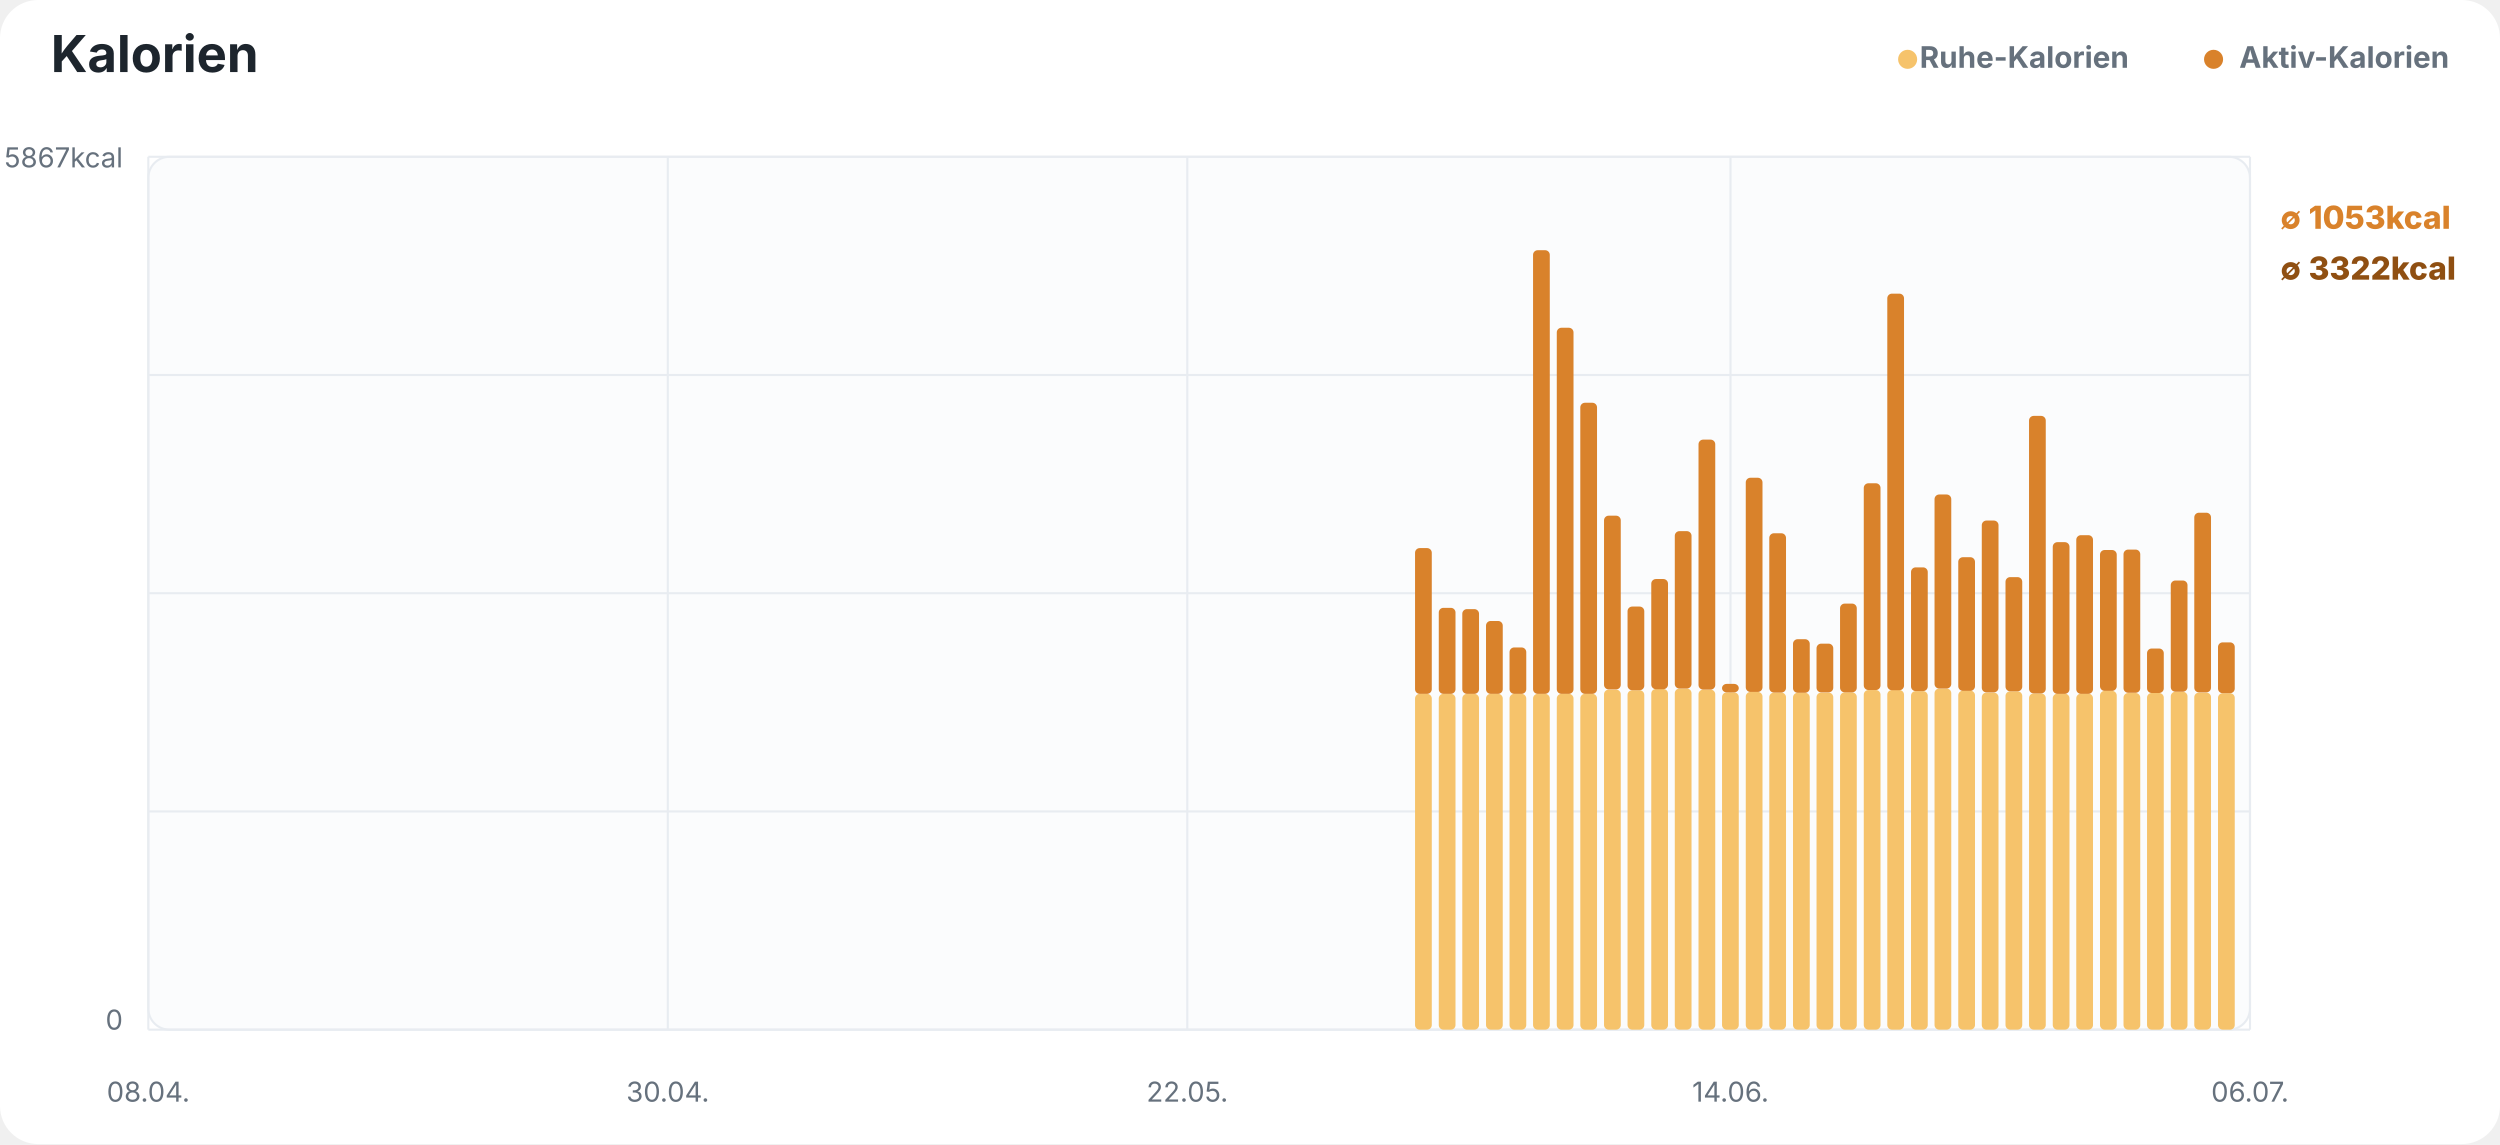
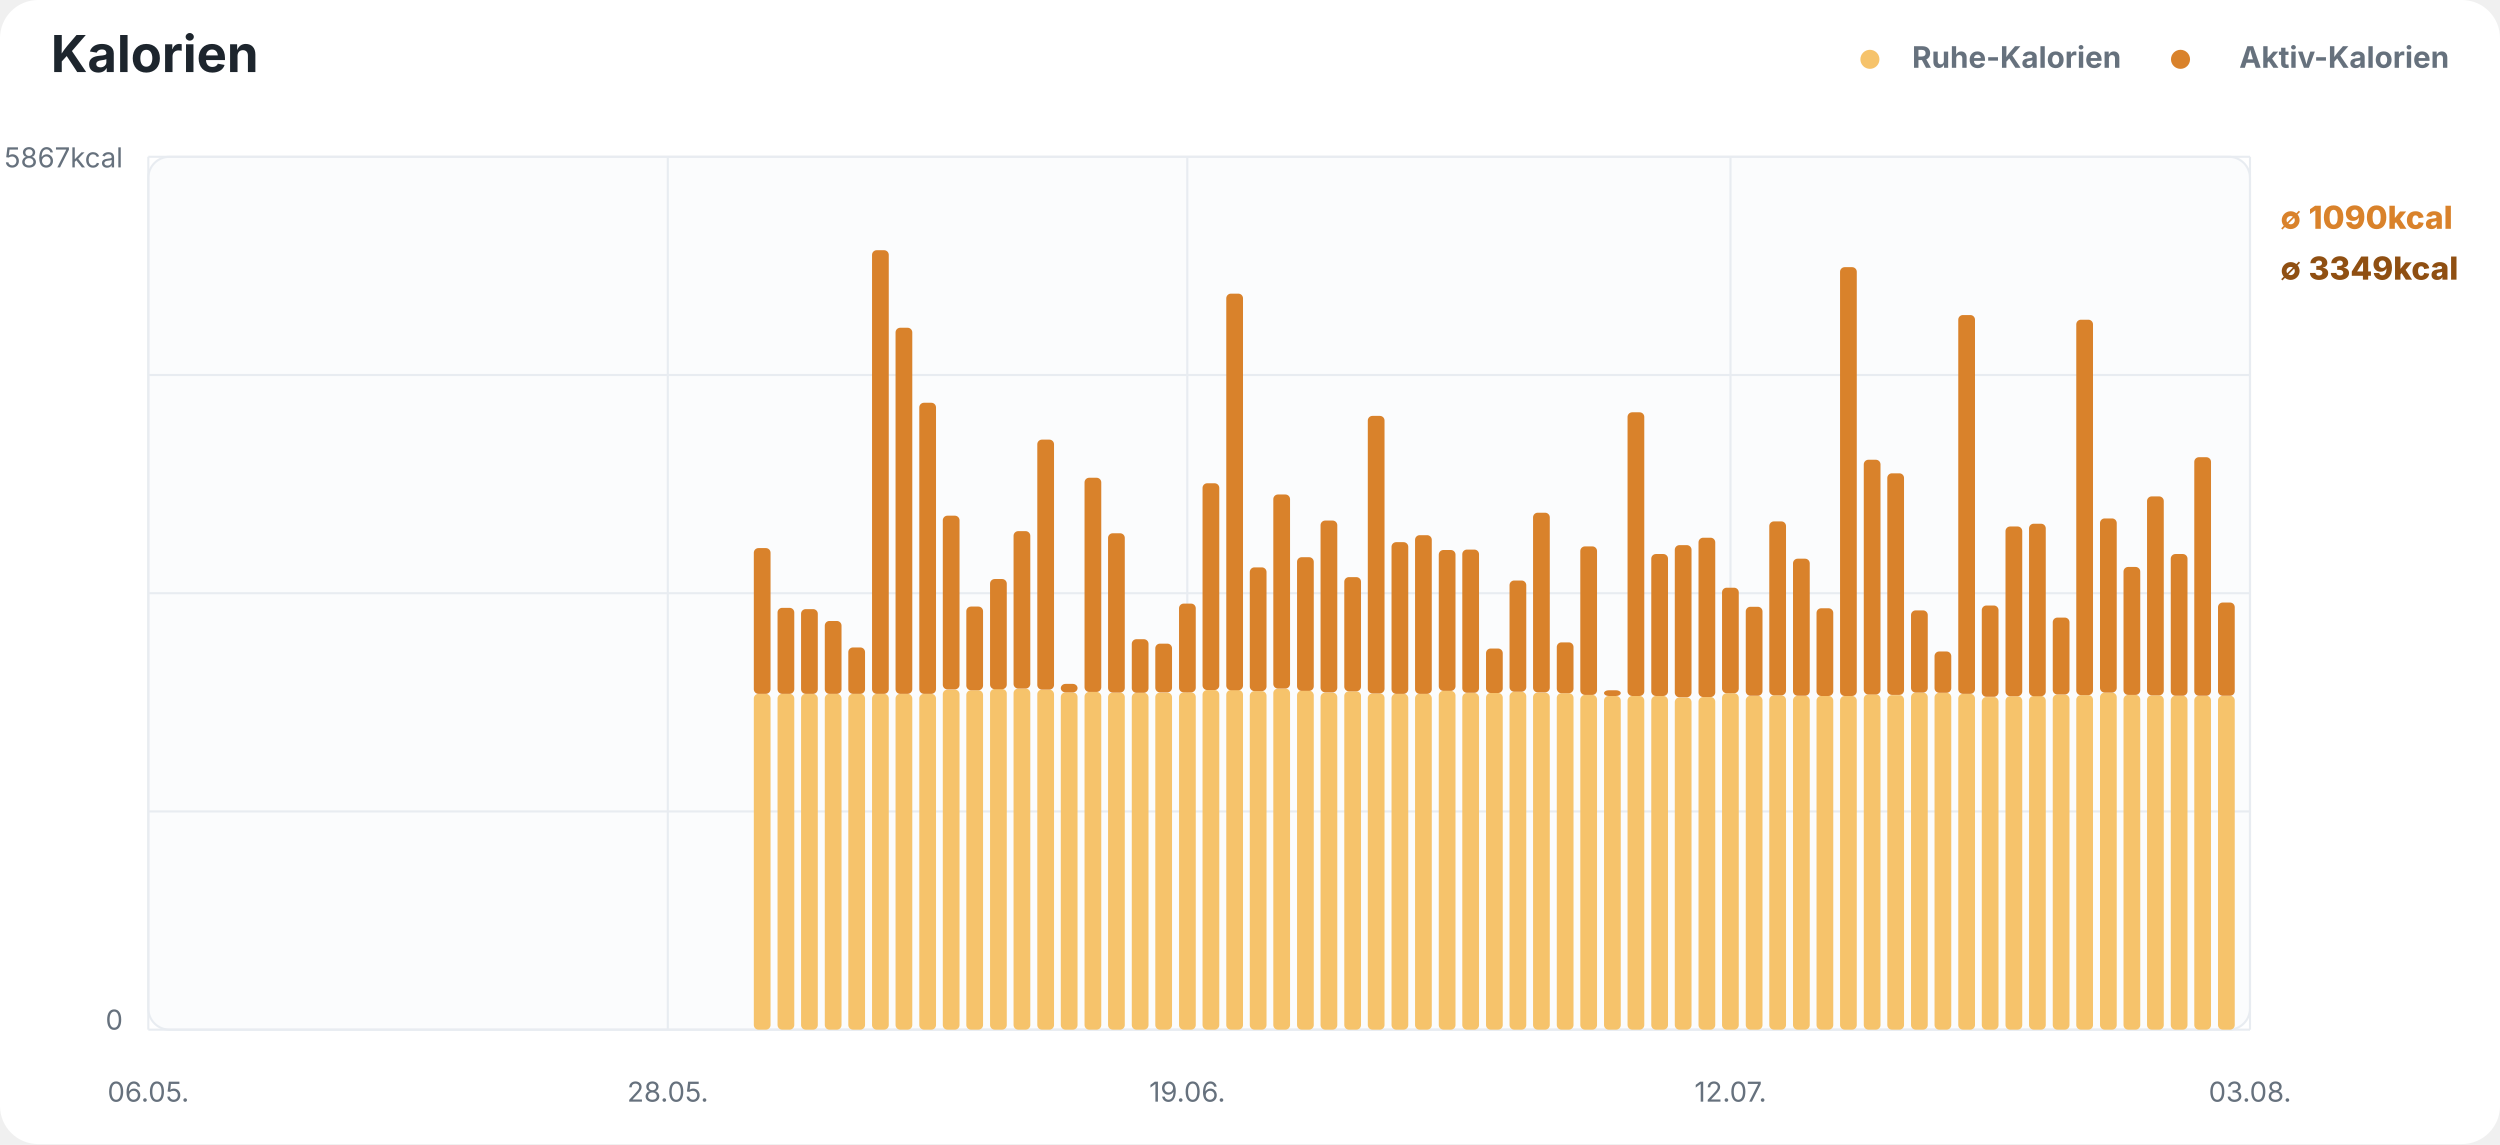
<svg xmlns="http://www.w3.org/2000/svg" viewBox="0 0 1180 540" role="img" aria-label="Kalorien">
  <rect x="0" y="0" width="1180" height="540" rx="18" fill="#ffffff" />
  <rect x="70" y="74" width="992" height="412" rx="10" fill="#fbfcfd" stroke="#e8ecf1" />
  <text x="24" y="34" fill="#1d252d" font-size="24" font-weight="700" font-family="Inter, system-ui, sans-serif">Kalorien</text>
  <line x1="70" y1="74.0" x2="1062" y2="74.0" stroke="#e8ecf1" stroke-width="1" />
  <line x1="70" y1="177.0" x2="1062" y2="177.0" stroke="#e8ecf1" stroke-width="1" />
  <line x1="70" y1="280.0" x2="1062" y2="280.0" stroke="#e8ecf1" stroke-width="1" />
  <line x1="70" y1="383.0" x2="1062" y2="383.0" stroke="#e8ecf1" stroke-width="1" />
  <line x1="70" y1="486.0" x2="1062" y2="486.0" stroke="#e8ecf1" stroke-width="1" />
  <line x1="70.0" y1="74" x2="70.0" y2="486" stroke="#e8ecf1" stroke-width="1" />
-   <text x="70.0" y="520" text-anchor="middle" fill="#66717d" font-size="13" font-family="Inter, system-ui, sans-serif">08.04.</text>
+   <text x="70.0" y="520" text-anchor="middle" fill="#66717d" font-size="13" font-family="Inter, system-ui, sans-serif">06.05.</text>
  <line x1="315.2" y1="74" x2="315.2" y2="486" stroke="#e8ecf1" stroke-width="1" />
-   <text x="315.2" y="520" text-anchor="middle" fill="#66717d" font-size="13" font-family="Inter, system-ui, sans-serif">30.04.</text>
+   <text x="315.2" y="520" text-anchor="middle" fill="#66717d" font-size="13" font-family="Inter, system-ui, sans-serif">28.05.</text>
  <line x1="560.4" y1="74" x2="560.4" y2="486" stroke="#e8ecf1" stroke-width="1" />
-   <text x="560.4" y="520" text-anchor="middle" fill="#66717d" font-size="13" font-family="Inter, system-ui, sans-serif">22.05.</text>
+   <text x="560.4" y="520" text-anchor="middle" fill="#66717d" font-size="13" font-family="Inter, system-ui, sans-serif">19.06.</text>
  <line x1="816.8" y1="74" x2="816.8" y2="486" stroke="#e8ecf1" stroke-width="1" />
-   <text x="816.8" y="520" text-anchor="middle" fill="#66717d" font-size="13" font-family="Inter, system-ui, sans-serif">14.06.</text>
+   <text x="816.8" y="520" text-anchor="middle" fill="#66717d" font-size="13" font-family="Inter, system-ui, sans-serif">12.07.</text>
  <line x1="1062.0" y1="74" x2="1062.0" y2="486" stroke="#e8ecf1" stroke-width="1" />
-   <text x="1062.0" y="520" text-anchor="middle" fill="#66717d" font-size="13" font-family="Inter, system-ui, sans-serif">06.07.</text>
+   <text x="1062.0" y="520" text-anchor="middle" fill="#66717d" font-size="13" font-family="Inter, system-ui, sans-serif">03.08.</text>
  <text x="58" y="79" text-anchor="end" fill="#66717d" font-size="13" font-family="Inter, system-ui, sans-serif">5867kcal</text>
  <text x="58" y="486" text-anchor="end" fill="#66717d" font-size="13" font-family="Inter, system-ui, sans-serif">0</text>
-   <rect x="667.9" y="327.5" width="7.9" height="158.5" rx="2.2" fill="#f6c36b" />
-   <rect x="667.9" y="258.7" width="7.9" height="68.8" rx="2.2" fill="#d9822b" />
-   <rect x="679.1" y="327.5" width="7.9" height="158.5" rx="2.2" fill="#f6c36b" />
-   <rect x="679.1" y="286.9" width="7.9" height="40.6" rx="2.2" fill="#d9822b" />
-   <rect x="690.2" y="327.5" width="7.9" height="158.5" rx="2.2" fill="#f6c36b" />
-   <rect x="690.2" y="287.5" width="7.9" height="40.0" rx="2.2" fill="#d9822b" />
-   <rect x="701.4" y="327.5" width="7.9" height="158.5" rx="2.2" fill="#f6c36b" />
-   <rect x="701.4" y="293.1" width="7.9" height="34.4" rx="2.2" fill="#d9822b" />
-   <rect x="712.5" y="327.5" width="7.9" height="158.5" rx="2.2" fill="#f6c36b" />
-   <rect x="712.5" y="305.6" width="7.9" height="21.9" rx="2.2" fill="#d9822b" />
-   <rect x="723.6" y="327.5" width="7.9" height="158.5" rx="2.2" fill="#f6c36b" />
-   <rect x="723.6" y="118.1" width="7.9" height="209.4" rx="2.2" fill="#d9822b" />
-   <rect x="734.8" y="327.5" width="7.9" height="158.5" rx="2.2" fill="#f6c36b" />
-   <rect x="734.8" y="154.7" width="7.9" height="172.8" rx="2.2" fill="#d9822b" />
-   <rect x="745.9" y="327.5" width="7.9" height="158.5" rx="2.2" fill="#f6c36b" />
-   <rect x="745.9" y="190.1" width="7.9" height="137.4" rx="2.2" fill="#d9822b" />
-   <rect x="757.1" y="325.5" width="7.9" height="160.5" rx="2.2" fill="#f6c36b" />
-   <rect x="757.1" y="243.4" width="7.9" height="82.0" rx="2.2" fill="#d9822b" />
-   <rect x="768.2" y="325.8" width="7.9" height="160.2" rx="2.2" fill="#f6c36b" />
-   <rect x="768.2" y="286.3" width="7.9" height="39.5" rx="2.2" fill="#d9822b" />
-   <rect x="779.4" y="325.2" width="7.9" height="160.8" rx="2.2" fill="#f6c36b" />
-   <rect x="779.4" y="273.3" width="7.9" height="52.0" rx="2.2" fill="#d9822b" />
-   <rect x="790.5" y="325.0" width="7.9" height="161.0" rx="2.2" fill="#f6c36b" />
-   <rect x="790.5" y="250.7" width="7.9" height="74.3" rx="2.2" fill="#d9822b" />
-   <rect x="801.7" y="325.5" width="7.9" height="160.5" rx="2.2" fill="#f6c36b" />
-   <rect x="801.7" y="207.5" width="7.9" height="118.0" rx="2.2" fill="#d9822b" />
-   <rect x="812.8" y="326.8" width="7.9" height="159.2" rx="2.2" fill="#f6c36b" />
-   <rect x="812.8" y="322.8" width="7.9" height="4.0" rx="2.2" fill="#d9822b" />
-   <rect x="824.0" y="326.6" width="7.9" height="159.4" rx="2.2" fill="#f6c36b" />
-   <rect x="824.0" y="225.5" width="7.9" height="101.1" rx="2.2" fill="#d9822b" />
-   <rect x="835.1" y="326.9" width="7.9" height="159.1" rx="2.2" fill="#f6c36b" />
-   <rect x="835.1" y="251.7" width="7.9" height="75.2" rx="2.2" fill="#d9822b" />
-   <rect x="846.3" y="327.0" width="7.9" height="159.0" rx="2.2" fill="#f6c36b" />
-   <rect x="846.3" y="301.7" width="7.9" height="25.3" rx="2.2" fill="#d9822b" />
-   <rect x="857.4" y="326.9" width="7.9" height="159.1" rx="2.2" fill="#f6c36b" />
-   <rect x="857.4" y="303.8" width="7.9" height="23.0" rx="2.2" fill="#d9822b" />
-   <rect x="868.5" y="326.8" width="7.9" height="159.2" rx="2.2" fill="#f6c36b" />
-   <rect x="868.5" y="284.9" width="7.9" height="41.9" rx="2.2" fill="#d9822b" />
-   <rect x="879.7" y="325.7" width="7.9" height="160.3" rx="2.2" fill="#f6c36b" />
-   <rect x="879.7" y="228.1" width="7.9" height="97.6" rx="2.2" fill="#d9822b" />
-   <rect x="890.8" y="325.7" width="7.9" height="160.3" rx="2.2" fill="#f6c36b" />
-   <rect x="890.8" y="138.6" width="7.9" height="187.2" rx="2.2" fill="#d9822b" />
-   <rect x="902.0" y="326.2" width="7.9" height="159.8" rx="2.2" fill="#f6c36b" />
-   <rect x="902.0" y="267.8" width="7.9" height="58.4" rx="2.2" fill="#d9822b" />
-   <rect x="913.1" y="325.0" width="7.9" height="161.0" rx="2.2" fill="#f6c36b" />
-   <rect x="913.1" y="233.4" width="7.9" height="91.6" rx="2.2" fill="#d9822b" />
-   <rect x="924.3" y="326.0" width="7.9" height="160.0" rx="2.2" fill="#f6c36b" />
-   <rect x="924.3" y="263.0" width="7.9" height="63.1" rx="2.2" fill="#d9822b" />
-   <rect x="935.4" y="326.9" width="7.9" height="159.1" rx="2.2" fill="#f6c36b" />
-   <rect x="935.4" y="245.7" width="7.9" height="81.1" rx="2.2" fill="#d9822b" />
-   <rect x="946.6" y="326.3" width="7.9" height="159.7" rx="2.2" fill="#f6c36b" />
-   <rect x="946.6" y="272.4" width="7.9" height="53.9" rx="2.2" fill="#d9822b" />
-   <rect x="957.7" y="327.3" width="7.9" height="158.7" rx="2.2" fill="#f6c36b" />
-   <rect x="957.7" y="196.3" width="7.9" height="131.0" rx="2.2" fill="#d9822b" />
-   <rect x="968.9" y="327.4" width="7.9" height="158.6" rx="2.2" fill="#f6c36b" />
-   <rect x="968.9" y="255.9" width="7.9" height="71.6" rx="2.2" fill="#d9822b" />
-   <rect x="980.0" y="327.4" width="7.9" height="158.6" rx="2.2" fill="#f6c36b" />
-   <rect x="980.0" y="252.6" width="7.9" height="74.9" rx="2.2" fill="#d9822b" />
-   <rect x="991.2" y="326.1" width="7.9" height="159.9" rx="2.2" fill="#f6c36b" />
-   <rect x="991.2" y="259.6" width="7.9" height="66.5" rx="2.2" fill="#d9822b" />
-   <rect x="1002.3" y="327.1" width="7.9" height="158.9" rx="2.2" fill="#f6c36b" />
-   <rect x="1002.3" y="259.4" width="7.9" height="67.6" rx="2.2" fill="#d9822b" />
-   <rect x="1013.4" y="327.1" width="7.9" height="158.9" rx="2.2" fill="#f6c36b" />
-   <rect x="1013.4" y="306.1" width="7.9" height="21.0" rx="2.2" fill="#d9822b" />
-   <rect x="1024.6" y="326.5" width="7.9" height="159.5" rx="2.2" fill="#f6c36b" />
-   <rect x="1024.6" y="274.0" width="7.9" height="52.5" rx="2.2" fill="#d9822b" />
-   <rect x="1035.7" y="326.9" width="7.9" height="159.1" rx="2.2" fill="#f6c36b" />
-   <rect x="1035.7" y="242.0" width="7.9" height="84.8" rx="2.2" fill="#d9822b" />
-   <rect x="1046.9" y="327.2" width="7.9" height="158.8" rx="2.2" fill="#f6c36b" />
-   <rect x="1046.9" y="303.2" width="7.9" height="24.0" rx="2.2" fill="#d9822b" />
+   <rect x="355.8" y="327.5" width="7.9" height="158.5" rx="2.2" fill="#f6c36b" />
+   <rect x="355.8" y="258.7" width="7.9" height="68.8" rx="2.2" fill="#d9822b" />
+   <rect x="367.0" y="327.5" width="7.9" height="158.5" rx="2.2" fill="#f6c36b" />
+   <rect x="367.0" y="286.9" width="7.9" height="40.6" rx="2.2" fill="#d9822b" />
+   <rect x="378.1" y="327.5" width="7.9" height="158.5" rx="2.2" fill="#f6c36b" />
+   <rect x="378.1" y="287.5" width="7.9" height="40.0" rx="2.2" fill="#d9822b" />
+   <rect x="389.3" y="327.5" width="7.9" height="158.5" rx="2.2" fill="#f6c36b" />
+   <rect x="389.3" y="293.1" width="7.9" height="34.4" rx="2.2" fill="#d9822b" />
+   <rect x="400.4" y="327.5" width="7.9" height="158.5" rx="2.2" fill="#f6c36b" />
+   <rect x="400.4" y="305.6" width="7.9" height="21.9" rx="2.2" fill="#d9822b" />
+   <rect x="411.6" y="327.5" width="7.9" height="158.5" rx="2.2" fill="#f6c36b" />
+   <rect x="411.6" y="118.1" width="7.9" height="209.4" rx="2.2" fill="#d9822b" />
+   <rect x="422.7" y="327.5" width="7.9" height="158.5" rx="2.2" fill="#f6c36b" />
+   <rect x="422.7" y="154.7" width="7.9" height="172.8" rx="2.2" fill="#d9822b" />
+   <rect x="433.9" y="327.5" width="7.9" height="158.5" rx="2.2" fill="#f6c36b" />
+   <rect x="433.9" y="190.1" width="7.9" height="137.4" rx="2.2" fill="#d9822b" />
+   <rect x="445.0" y="325.5" width="7.9" height="160.5" rx="2.2" fill="#f6c36b" />
+   <rect x="445.0" y="243.4" width="7.9" height="82.0" rx="2.2" fill="#d9822b" />
+   <rect x="456.1" y="325.8" width="7.9" height="160.2" rx="2.2" fill="#f6c36b" />
+   <rect x="456.1" y="286.3" width="7.9" height="39.5" rx="2.2" fill="#d9822b" />
+   <rect x="467.3" y="325.2" width="7.9" height="160.8" rx="2.2" fill="#f6c36b" />
+   <rect x="467.3" y="273.3" width="7.9" height="52.0" rx="2.2" fill="#d9822b" />
+   <rect x="478.4" y="325.0" width="7.9" height="161.0" rx="2.2" fill="#f6c36b" />
+   <rect x="478.4" y="250.7" width="7.9" height="74.3" rx="2.2" fill="#d9822b" />
+   <rect x="489.6" y="325.5" width="7.9" height="160.5" rx="2.2" fill="#f6c36b" />
+   <rect x="489.6" y="207.5" width="7.9" height="118.0" rx="2.2" fill="#d9822b" />
+   <rect x="500.7" y="326.8" width="7.9" height="159.2" rx="2.2" fill="#f6c36b" />
+   <rect x="500.7" y="322.8" width="7.9" height="4.0" rx="2.2" fill="#d9822b" />
+   <rect x="511.9" y="326.6" width="7.9" height="159.4" rx="2.2" fill="#f6c36b" />
+   <rect x="511.9" y="225.5" width="7.9" height="101.1" rx="2.2" fill="#d9822b" />
+   <rect x="523.0" y="326.9" width="7.9" height="159.1" rx="2.2" fill="#f6c36b" />
+   <rect x="523.0" y="251.7" width="7.9" height="75.2" rx="2.2" fill="#d9822b" />
+   <rect x="534.2" y="327.0" width="7.9" height="159.0" rx="2.2" fill="#f6c36b" />
+   <rect x="534.2" y="301.7" width="7.9" height="25.3" rx="2.2" fill="#d9822b" />
+   <rect x="545.3" y="326.9" width="7.9" height="159.1" rx="2.2" fill="#f6c36b" />
+   <rect x="545.3" y="303.8" width="7.9" height="23.0" rx="2.2" fill="#d9822b" />
+   <rect x="556.5" y="326.8" width="7.9" height="159.2" rx="2.2" fill="#f6c36b" />
+   <rect x="556.5" y="284.9" width="7.9" height="41.9" rx="2.2" fill="#d9822b" />
+   <rect x="567.6" y="325.7" width="7.9" height="160.3" rx="2.2" fill="#f6c36b" />
+   <rect x="567.6" y="228.1" width="7.9" height="97.6" rx="2.2" fill="#d9822b" />
+   <rect x="578.8" y="325.7" width="7.9" height="160.3" rx="2.2" fill="#f6c36b" />
+   <rect x="578.8" y="138.6" width="7.9" height="187.2" rx="2.2" fill="#d9822b" />
+   <rect x="589.9" y="326.2" width="7.9" height="159.8" rx="2.2" fill="#f6c36b" />
+   <rect x="589.9" y="267.8" width="7.9" height="58.4" rx="2.2" fill="#d9822b" />
+   <rect x="601.0" y="325.0" width="7.9" height="161.0" rx="2.2" fill="#f6c36b" />
+   <rect x="601.0" y="233.4" width="7.9" height="91.6" rx="2.2" fill="#d9822b" />
+   <rect x="612.2" y="326.0" width="7.9" height="160.0" rx="2.2" fill="#f6c36b" />
+   <rect x="612.2" y="263.0" width="7.9" height="63.1" rx="2.2" fill="#d9822b" />
+   <rect x="623.3" y="326.9" width="7.9" height="159.1" rx="2.2" fill="#f6c36b" />
+   <rect x="623.3" y="245.7" width="7.9" height="81.1" rx="2.2" fill="#d9822b" />
+   <rect x="634.5" y="326.3" width="7.9" height="159.7" rx="2.2" fill="#f6c36b" />
+   <rect x="634.5" y="272.4" width="7.9" height="53.9" rx="2.2" fill="#d9822b" />
+   <rect x="645.6" y="327.3" width="7.9" height="158.7" rx="2.2" fill="#f6c36b" />
+   <rect x="645.6" y="196.3" width="7.9" height="131.0" rx="2.2" fill="#d9822b" />
+   <rect x="656.8" y="327.4" width="7.9" height="158.6" rx="2.2" fill="#f6c36b" />
+   <rect x="656.8" y="255.9" width="7.9" height="71.6" rx="2.2" fill="#d9822b" />
+   <rect x="667.9" y="327.4" width="7.9" height="158.6" rx="2.2" fill="#f6c36b" />
+   <rect x="667.9" y="252.6" width="7.9" height="74.9" rx="2.2" fill="#d9822b" />
+   <rect x="679.1" y="326.1" width="7.9" height="159.9" rx="2.2" fill="#f6c36b" />
+   <rect x="679.1" y="259.6" width="7.9" height="66.5" rx="2.2" fill="#d9822b" />
+   <rect x="690.2" y="327.1" width="7.9" height="158.9" rx="2.2" fill="#f6c36b" />
+   <rect x="690.2" y="259.4" width="7.9" height="67.6" rx="2.2" fill="#d9822b" />
+   <rect x="701.4" y="327.1" width="7.9" height="158.9" rx="2.2" fill="#f6c36b" />
+   <rect x="701.4" y="306.1" width="7.9" height="21.0" rx="2.2" fill="#d9822b" />
+   <rect x="712.5" y="326.5" width="7.9" height="159.5" rx="2.2" fill="#f6c36b" />
+   <rect x="712.5" y="274.0" width="7.9" height="52.5" rx="2.2" fill="#d9822b" />
+   <rect x="723.6" y="326.9" width="7.9" height="159.1" rx="2.2" fill="#f6c36b" />
+   <rect x="723.6" y="242.0" width="7.9" height="84.8" rx="2.2" fill="#d9822b" />
+   <rect x="734.8" y="327.2" width="7.9" height="158.8" rx="2.2" fill="#f6c36b" />
+   <rect x="734.8" y="303.2" width="7.9" height="24.0" rx="2.2" fill="#d9822b" />
+   <rect x="745.9" y="328.0" width="7.9" height="158.0" rx="2.2" fill="#f6c36b" />
+   <rect x="745.9" y="257.9" width="7.9" height="70.1" rx="2.2" fill="#d9822b" />
+   <rect x="757.1" y="328.5" width="7.9" height="157.5" rx="2.2" fill="#f6c36b" />
+   <rect x="757.1" y="325.8" width="7.9" height="2.7" rx="2.2" fill="#d9822b" />
+   <rect x="768.2" y="328.5" width="7.9" height="157.5" rx="2.2" fill="#f6c36b" />
+   <rect x="768.2" y="194.6" width="7.9" height="133.9" rx="2.2" fill="#d9822b" />
+   <rect x="779.4" y="328.5" width="7.9" height="157.5" rx="2.2" fill="#f6c36b" />
+   <rect x="779.4" y="261.5" width="7.9" height="67.0" rx="2.2" fill="#d9822b" />
+   <rect x="790.5" y="329.2" width="7.9" height="156.8" rx="2.2" fill="#f6c36b" />
+   <rect x="790.5" y="257.3" width="7.9" height="71.8" rx="2.2" fill="#d9822b" />
+   <rect x="801.7" y="329.0" width="7.9" height="157.0" rx="2.2" fill="#f6c36b" />
+   <rect x="801.7" y="253.8" width="7.9" height="75.2" rx="2.2" fill="#d9822b" />
+   <rect x="812.8" y="327.2" width="7.9" height="158.8" rx="2.2" fill="#f6c36b" />
+   <rect x="812.8" y="277.4" width="7.9" height="49.8" rx="2.2" fill="#d9822b" />
+   <rect x="824.0" y="328.4" width="7.9" height="157.6" rx="2.2" fill="#f6c36b" />
+   <rect x="824.0" y="286.4" width="7.9" height="42.0" rx="2.2" fill="#d9822b" />
+   <rect x="835.1" y="328.2" width="7.9" height="157.8" rx="2.2" fill="#f6c36b" />
+   <rect x="835.1" y="246.1" width="7.9" height="82.1" rx="2.2" fill="#d9822b" />
+   <rect x="846.3" y="328.4" width="7.9" height="157.6" rx="2.2" fill="#f6c36b" />
+   <rect x="846.3" y="263.7" width="7.9" height="64.7" rx="2.2" fill="#d9822b" />
+   <rect x="857.4" y="328.5" width="7.9" height="157.5" rx="2.2" fill="#f6c36b" />
+   <rect x="857.4" y="287.1" width="7.9" height="41.4" rx="2.2" fill="#d9822b" />
+   <rect x="868.5" y="328.5" width="7.9" height="157.5" rx="2.2" fill="#f6c36b" />
+   <rect x="868.5" y="126.1" width="7.9" height="202.4" rx="2.2" fill="#d9822b" />
+   <rect x="879.7" y="327.7" width="7.9" height="158.3" rx="2.2" fill="#f6c36b" />
+   <rect x="879.7" y="217.0" width="7.9" height="110.8" rx="2.2" fill="#d9822b" />
+   <rect x="890.8" y="328.1" width="7.9" height="157.9" rx="2.2" fill="#f6c36b" />
+   <rect x="890.8" y="223.4" width="7.9" height="104.6" rx="2.2" fill="#d9822b" />
+   <rect x="902.0" y="326.9" width="7.9" height="159.1" rx="2.2" fill="#f6c36b" />
+   <rect x="902.0" y="288.1" width="7.9" height="38.8" rx="2.2" fill="#d9822b" />
+   <rect x="913.1" y="327.0" width="7.9" height="159.0" rx="2.2" fill="#f6c36b" />
+   <rect x="913.1" y="307.5" width="7.9" height="19.5" rx="2.2" fill="#d9822b" />
+   <rect x="924.3" y="327.5" width="7.9" height="158.5" rx="2.2" fill="#f6c36b" />
+   <rect x="924.3" y="148.7" width="7.9" height="178.8" rx="2.2" fill="#d9822b" />
+   <rect x="935.4" y="329.0" width="7.9" height="157.0" rx="2.2" fill="#f6c36b" />
+   <rect x="935.4" y="285.8" width="7.9" height="43.1" rx="2.2" fill="#d9822b" />
+   <rect x="946.6" y="328.6" width="7.9" height="157.4" rx="2.2" fill="#f6c36b" />
+   <rect x="946.6" y="248.5" width="7.9" height="80.1" rx="2.2" fill="#d9822b" />
+   <rect x="957.7" y="328.5" width="7.9" height="157.5" rx="2.2" fill="#f6c36b" />
+   <rect x="957.7" y="247.2" width="7.9" height="81.4" rx="2.2" fill="#d9822b" />
+   <rect x="968.9" y="327.8" width="7.9" height="158.2" rx="2.2" fill="#f6c36b" />
+   <rect x="968.9" y="291.5" width="7.9" height="36.3" rx="2.2" fill="#d9822b" />
+   <rect x="980.0" y="328.1" width="7.9" height="157.9" rx="2.2" fill="#f6c36b" />
+   <rect x="980.0" y="150.9" width="7.9" height="177.2" rx="2.2" fill="#d9822b" />
+   <rect x="991.2" y="326.9" width="7.9" height="159.1" rx="2.2" fill="#f6c36b" />
+   <rect x="991.2" y="244.7" width="7.9" height="82.2" rx="2.2" fill="#d9822b" />
+   <rect x="1002.3" y="328.0" width="7.9" height="158.0" rx="2.2" fill="#f6c36b" />
+   <rect x="1002.3" y="267.6" width="7.9" height="60.4" rx="2.2" fill="#d9822b" />
+   <rect x="1013.4" y="328.2" width="7.9" height="157.8" rx="2.2" fill="#f6c36b" />
+   <rect x="1013.4" y="234.3" width="7.9" height="93.9" rx="2.2" fill="#d9822b" />
+   <rect x="1024.6" y="328.4" width="7.9" height="157.6" rx="2.2" fill="#f6c36b" />
+   <rect x="1024.6" y="261.5" width="7.9" height="66.9" rx="2.2" fill="#d9822b" />
+   <rect x="1035.7" y="328.4" width="7.9" height="157.6" rx="2.2" fill="#f6c36b" />
+   <rect x="1035.7" y="215.8" width="7.9" height="112.6" rx="2.2" fill="#d9822b" />
+   <rect x="1046.9" y="328.4" width="7.9" height="157.6" rx="2.2" fill="#f6c36b" />
+   <rect x="1046.9" y="284.4" width="7.9" height="44.0" rx="2.2" fill="#d9822b" />
  <text x="1156" y="32" text-anchor="end" fill="#66717d" font-size="14" font-weight="650" font-family="Inter, system-ui, sans-serif">Aktiv-Kalorien</text>
-   <circle cx="1044.8" cy="28" r="4.5" fill="#d9822b" />
-   <text x="1004.8" y="32" text-anchor="end" fill="#66717d" font-size="14" font-weight="650" font-family="Inter, system-ui, sans-serif">Ruhe-Kalorien</text>
-   <circle cx="900.4" cy="28" r="4.5" fill="#f6c36b" />
-   <text x="1076" y="108.0" fill="#d9822b" font-size="15" font-weight="800" font-family="Inter, system-ui, sans-serif">∅ 1053kcal</text>
-   <text x="1076" y="132.0" fill="#8f4f12" font-size="15" font-weight="800" font-family="Inter, system-ui, sans-serif">∅ 3322kcal</text>
+   <circle cx="1029.2" cy="28" r="4.5" fill="#d9822b" />
+   <text x="1001.2" y="32" text-anchor="end" fill="#66717d" font-size="14" font-weight="650" font-family="Inter, system-ui, sans-serif">Ruhe-Kalorien</text>
+   <circle cx="882.6" cy="28" r="4.5" fill="#f6c36b" />
+   <text x="1076" y="108.0" fill="#d9822b" font-size="15" font-weight="800" font-family="Inter, system-ui, sans-serif">∅ 1090kcal</text>
+   <text x="1076" y="132.0" fill="#8f4f12" font-size="15" font-weight="800" font-family="Inter, system-ui, sans-serif">∅ 3349kcal</text>
</svg>
